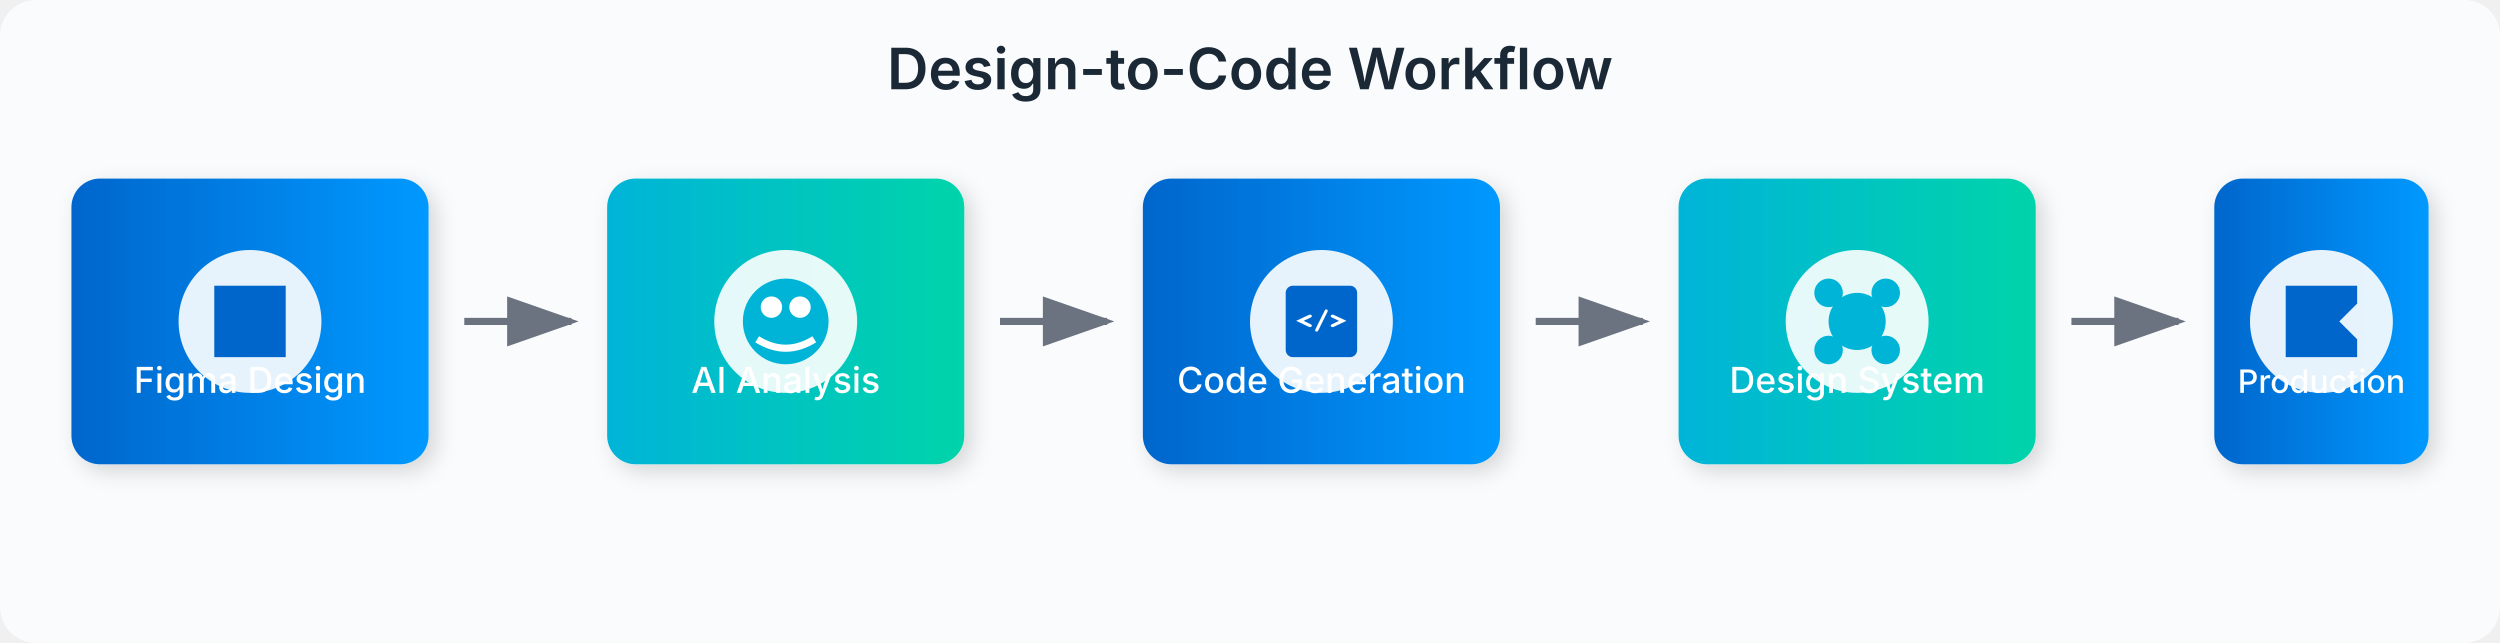
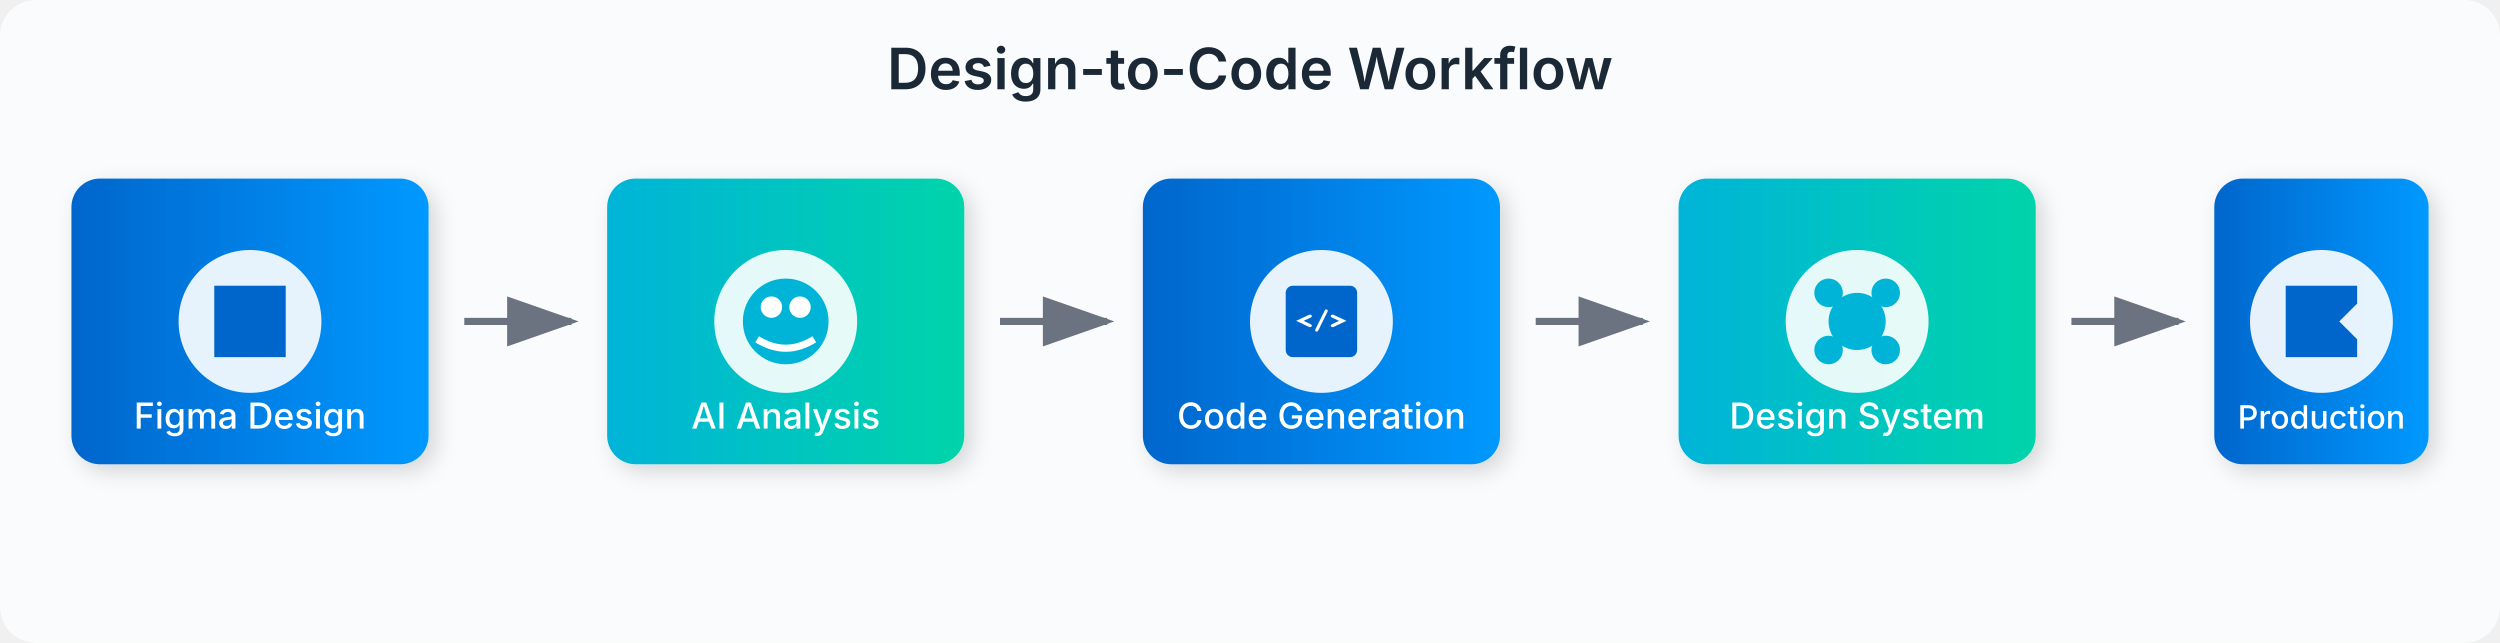
<svg xmlns="http://www.w3.org/2000/svg" viewBox="0 0 700 180">
  <defs>
    <linearGradient id="blueGradient" x1="0%" y1="0%" x2="100%" y2="0%">
      <stop offset="0%" style="stop-color:#0066CC;stop-opacity:1" />
      <stop offset="100%" style="stop-color:#0099FF;stop-opacity:1" />
    </linearGradient>
    <linearGradient id="tealGradient" x1="0%" y1="0%" x2="100%" y2="0%">
      <stop offset="0%" style="stop-color:#00B4D8;stop-opacity:1" />
      <stop offset="100%" style="stop-color:#00D4AA;stop-opacity:1" />
    </linearGradient>
    <filter id="shadow" x="-20%" y="-20%" width="140%" height="140%">
      <feDropShadow dx="2" dy="2" stdDeviation="3" flood-color="#000000" flood-opacity="0.15" />
    </filter>
  </defs>
  <rect width="700" height="180" fill="#FAFBFC" rx="10" />
  <text x="350" y="25" text-anchor="middle" font-family="Inter, system-ui, sans-serif" font-size="16" font-weight="600" fill="#1B2937">
    Design-to-Code Workflow
  </text>
  <g transform="translate(20, 50)">
    <rect width="100" height="80" rx="8" fill="url(#blueGradient)" filter="url(#shadow)" />
    <circle cx="50" cy="40" r="20" fill="white" opacity="0.9" />
    <path d="M40 30 L60 30 L60 50 L40 50 Z M42 32 L58 32 L58 48 L42 48 Z" fill="#0066CC" />
-     <text x="50" y="60" text-anchor="middle" font-family="Inter, system-ui, sans-serif" font-size="10" font-weight="500" fill="white">
+     <text x="50" y="70" text-anchor="middle" font-family="Inter, system-ui, sans-serif" font-size="10" font-weight="500" fill="white">
      Figma Design
    </text>
    <text x="50" y="160" text-anchor="middle" font-family="Inter, system-ui, sans-serif" font-size="12" font-weight="400" fill="#374151">
      Component Design
    </text>
  </g>
  <path d="M130 90 L160 90" stroke="#6B7280" stroke-width="2" marker-end="url(#arrowhead)" />
  <g transform="translate(170, 50)">
    <rect width="100" height="80" rx="8" fill="url(#tealGradient)" filter="url(#shadow)" />
    <circle cx="50" cy="40" r="20" fill="white" opacity="0.9" />
    <circle cx="50" cy="40" r="12" fill="#00B4D8" />
    <circle cx="46" cy="36" r="3" fill="white" />
    <circle cx="54" cy="36" r="3" fill="white" />
    <path d="M42 45 Q50 50 58 45" stroke="white" stroke-width="2" fill="none" />
-     <text x="50" y="60" text-anchor="middle" font-family="Inter, system-ui, sans-serif" font-size="10" font-weight="500" fill="white">
+     <text x="50" y="70" text-anchor="middle" font-family="Inter, system-ui, sans-serif" font-size="10" font-weight="500" fill="white">
      AI Analysis
    </text>
    <text x="50" y="160" text-anchor="middle" font-family="Inter, system-ui, sans-serif" font-size="12" font-weight="400" fill="#374151">
      Pattern Recognition
    </text>
  </g>
  <path d="M280 90 L310 90" stroke="#6B7280" stroke-width="2" marker-end="url(#arrowhead)" />
  <g transform="translate(320, 50)">
    <rect width="100" height="80" rx="8" fill="url(#blueGradient)" filter="url(#shadow)" />
    <circle cx="50" cy="40" r="20" fill="white" opacity="0.9" />
    <rect x="40" y="30" width="20" height="20" rx="2" fill="#0066CC" />
    <text x="50" y="42" text-anchor="middle" font-family="Courier, monospace" font-size="8" font-weight="600" fill="white">
      &lt;/&gt;
    </text>
-     <text x="50" y="60" text-anchor="middle" font-family="Inter, system-ui, sans-serif" font-size="10" font-weight="500" fill="white">
+     <text x="50" y="70" text-anchor="middle" font-family="Inter, system-ui, sans-serif" font-size="10" font-weight="500" fill="white">
      Code Generation
    </text>
    <text x="50" y="160" text-anchor="middle" font-family="Inter, system-ui, sans-serif" font-size="12" font-weight="400" fill="#374151">
      Framework Output
    </text>
  </g>
  <path d="M430 90 L460 90" stroke="#6B7280" stroke-width="2" marker-end="url(#arrowhead)" />
  <g transform="translate(470, 50)">
    <rect width="100" height="80" rx="8" fill="url(#tealGradient)" filter="url(#shadow)" />
    <circle cx="50" cy="40" r="20" fill="white" opacity="0.9" />
    <circle cx="50" cy="40" r="8" fill="#00B4D8" />
    <circle cx="42" cy="32" r="4" fill="#00B4D8" />
    <circle cx="58" cy="32" r="4" fill="#00B4D8" />
    <circle cx="42" cy="48" r="4" fill="#00B4D8" />
    <circle cx="58" cy="48" r="4" fill="#00B4D8" />
-     <text x="50" y="60" text-anchor="middle" font-family="Inter, system-ui, sans-serif" font-size="10" font-weight="500" fill="white">
+     <text x="50" y="70" text-anchor="middle" font-family="Inter, system-ui, sans-serif" font-size="10" font-weight="500" fill="white">
      Design System
    </text>
    <text x="50" y="160" text-anchor="middle" font-family="Inter, system-ui, sans-serif" font-size="12" font-weight="400" fill="#374151">
      Component Library
    </text>
  </g>
  <path d="M580 90 L610 90" stroke="#6B7280" stroke-width="2" marker-end="url(#arrowhead)" />
  <g transform="translate(620, 50)">
    <rect width="60" height="80" rx="8" fill="url(#blueGradient)" filter="url(#shadow)" />
    <circle cx="30" cy="40" r="20" fill="white" opacity="0.9" />
    <path d="M20 30 L40 30 L40 35 L35 40 L40 45 L40 50 L20 50 Z" fill="#0066CC" />
-     <text x="30" y="60" text-anchor="middle" font-family="Inter, system-ui, sans-serif" font-size="9" font-weight="500" fill="white">
+     <text x="30" y="70" text-anchor="middle" font-family="Inter, system-ui, sans-serif" font-size="9" font-weight="500" fill="white">
      Production
    </text>
    <text x="30" y="160" text-anchor="middle" font-family="Inter, system-ui, sans-serif" font-size="12" font-weight="400" fill="#374151">
      Live App
    </text>
  </g>
  <defs>
    <marker id="arrowhead" markerWidth="10" markerHeight="7" refX="9" refY="3.5" orient="auto">
      <polygon points="0 0, 10 3.5, 0 7" fill="#6B7280" />
    </marker>
  </defs>
</svg>
